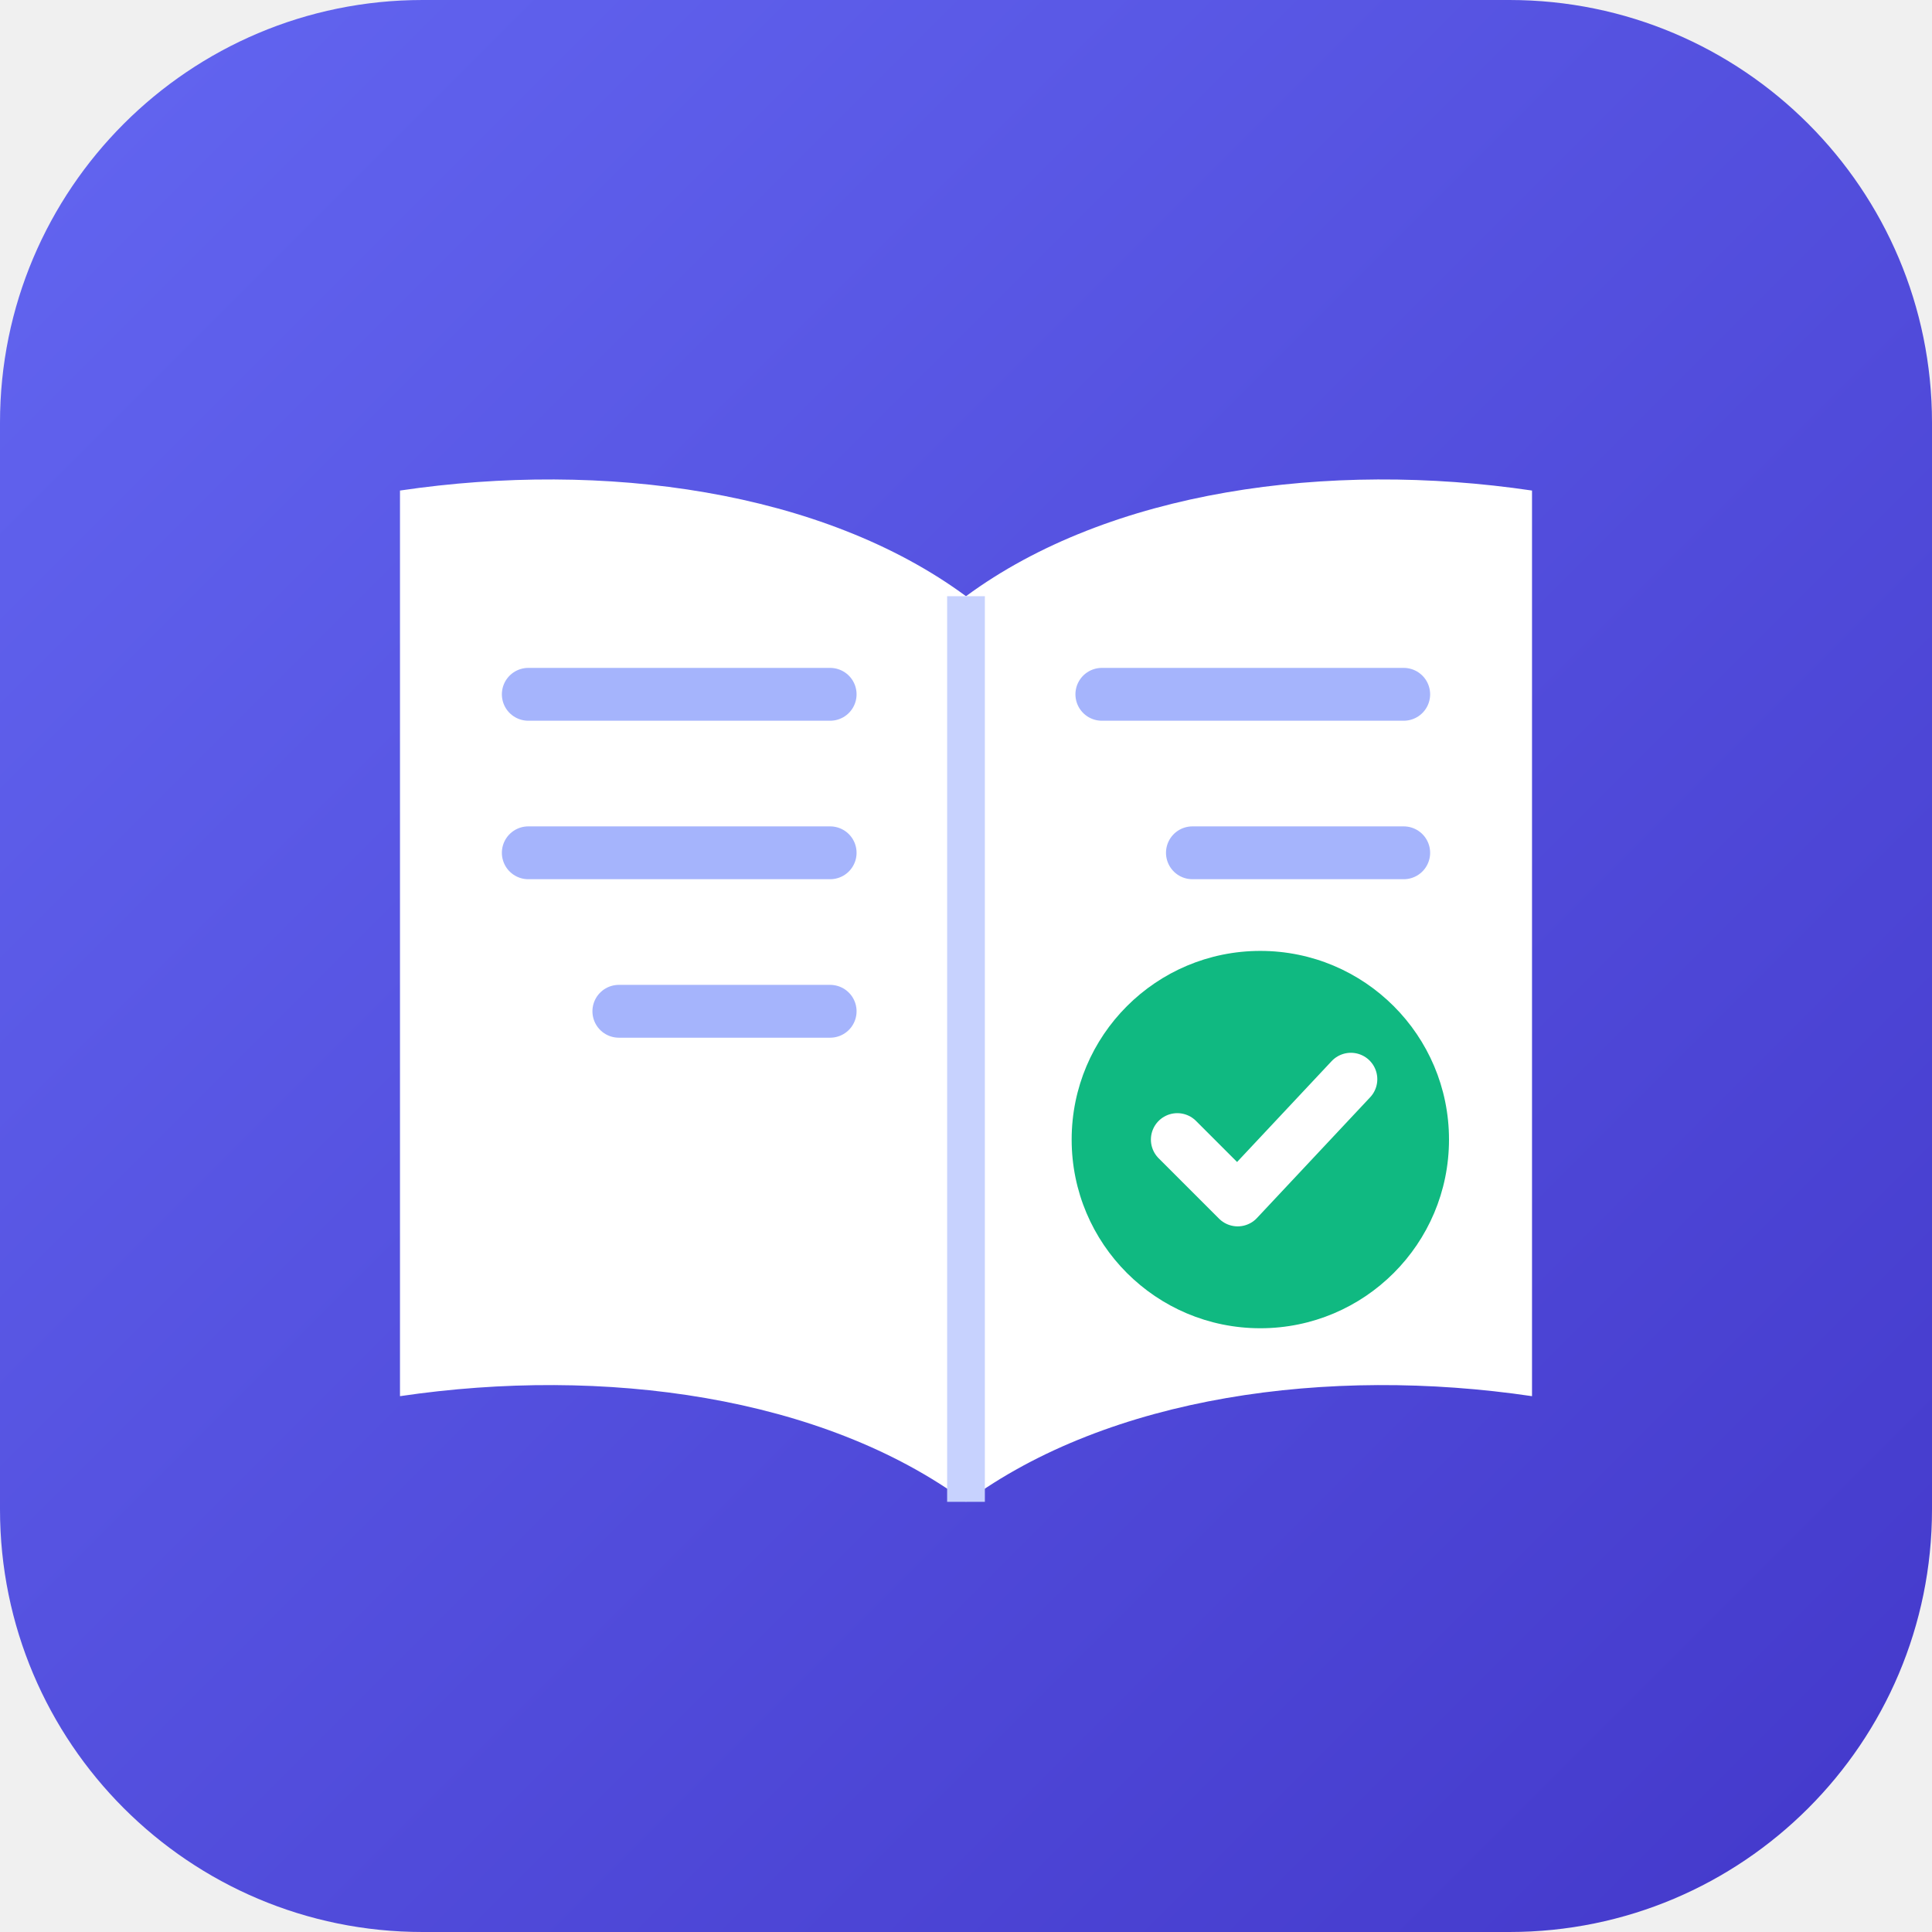
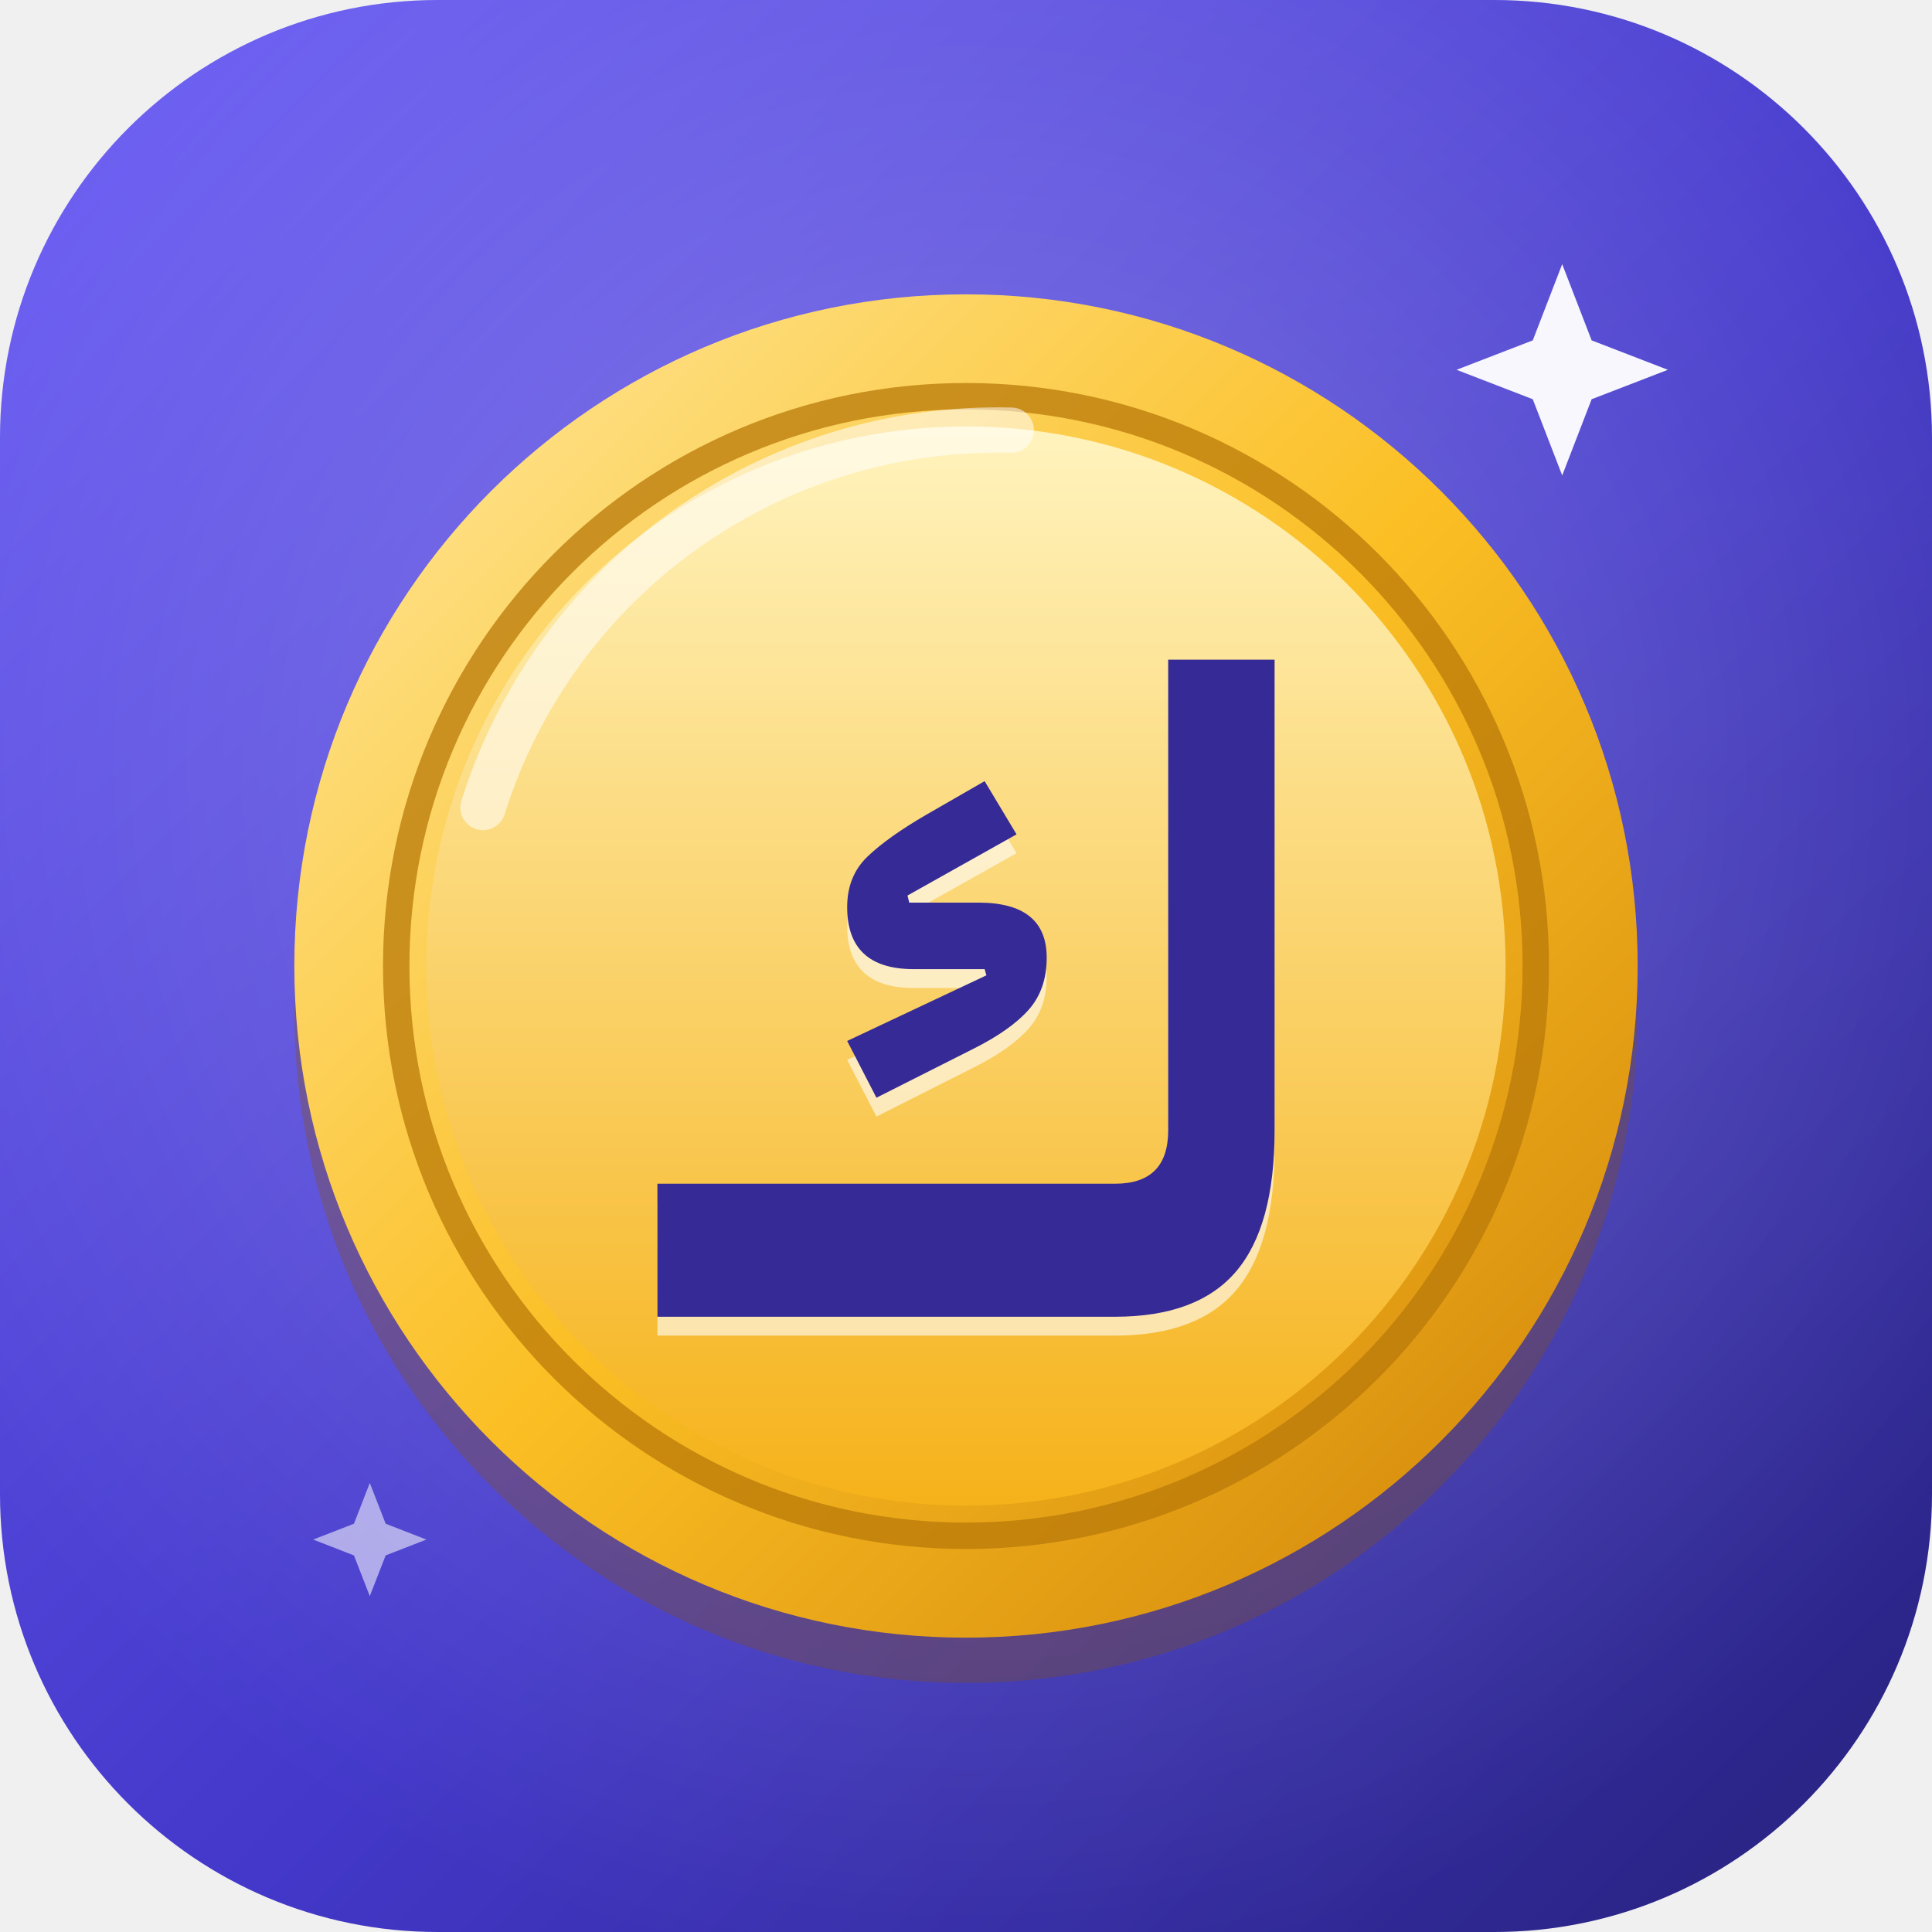
<svg xmlns="http://www.w3.org/2000/svg" viewBox="0 0 512 512">
  <defs>
    <linearGradient id="bg" x1="0" y1="0" x2="1" y2="1">
-       <stop offset="0" stop-color="#6366f1" />
-       <stop offset="1" stop-color="#4338ca" />
+       <stop offset="0" stop-color="#6d5ff6" />
+       <stop offset=".55" stop-color="#4338ca" />
+       <stop offset="1" stop-color="#26217a" />
+     </linearGradient>
+     <radialGradient id="glow" cx=".5" cy=".4" r=".62">
+       <stop offset="0" stop-color="#fff" stop-opacity=".26" />
+       <stop offset="1" stop-color="#fff" stop-opacity="0" />
+     </radialGradient>
+     <linearGradient id="rim" x1="0" y1="0" x2="1" y2="1">
+       <stop offset="0" stop-color="#ffe9a0" />
+       <stop offset=".5" stop-color="#fbbf24" />
+       <stop offset="1" stop-color="#cf8208" />
+     </linearGradient>
+     <linearGradient id="face" x1="0" y1="0" x2="0" y2="1">
+       <stop offset="0" stop-color="#fff3bd" />
+       <stop offset="1" stop-color="#f6b21a" />
    </linearGradient>
  </defs>
-   <rect width="512" height="512" rx="112" fill="url(#bg)" />
-   <g transform="translate(256 262)">
-     <path d="M0 -104 C-38 -132 -96 -140 -150 -132 V108 C-96 100 -38 108 0 136 C38 108 96 100 150 108 V-132 C96 -140 38 -132 0 -104 Z" fill="#fff" />
-     <path d="M0 -104 V136" stroke="#c7d2fe" stroke-width="10" />
-     <g stroke="#a5b4fc" stroke-width="14" stroke-linecap="round">
-       <path d="M-36 -78 H-116 M-36 -36 H-116 M-36 6 H-92" />
-       <path d="M116 -78 H36 M116 -36 H60" />
-     </g>
-     <circle cx="78" cy="40" r="50" fill="#10b981" />
-     <path d="M56 40 l16 16 l30 -32" fill="none" stroke="#fff" stroke-width="14" stroke-linecap="round" stroke-linejoin="round" />
-   </g>
+   <rect width="512" height="512" rx="116" fill="url(#bg)" />
+   <rect width="512" height="512" rx="116" fill="url(#glow)" />
+   <circle cx="256" cy="268" r="178" fill="#8a4f00" opacity=".30" />
+   <circle cx="256" cy="256" r="178" fill="url(#rim)" />
+   <circle cx="256" cy="256" r="151" fill="none" stroke="#b97908" stroke-width="7" opacity=".75" />
+   <circle cx="256" cy="256" r="143" fill="url(#face)" />
+   <path d="M128 214 A143 143 0 0 1 268 114" fill="none" stroke="#fff" stroke-width="12" stroke-linecap="round" opacity=".55" />
+   <path transform="translate(164.82 353.95) scale(0.235 -0.235)" d="M40 150H556Q616 150 616 210V741H736V210Q736 102 692.5 51.0Q649 0 556 0H40Z" fill="#fff" opacity="0.6" />
+   <path transform="translate(164.82 353.95) scale(0.235 -0.235)" d="M254 311 411 385 409 392H329Q254 392 254 462Q254 497 277.0 519.0Q300 541 343 566L409 604L445 544L322 475L324 467H402Q479 467 479 405Q479 369 458.5 346.0Q438 323 396 302L287 247Z" fill="#fff" opacity="0.6" />
+   <path transform="translate(164.82 348.95) scale(0.235 -0.235)" d="M40 150H556Q616 150 616 210V741H736V210Q736 102 692.5 51.0Q649 0 556 0H40Z" fill="#352a96" opacity="1" />
+   <path transform="translate(164.82 348.95) scale(0.235 -0.235)" d="M254 311 411 385 409 392H329Q254 392 254 462Q254 497 277.0 519.0Q300 541 343 566L409 604L445 544L322 475L324 467H402Q479 467 479 405Q479 369 458.5 346.0Q438 323 396 302L287 247Z" fill="#352a96" opacity="1" />
+   <path d="M414 70 421.8 90.2 442 98 421.8 105.8 414 126 406.2 105.8 386 98 406.2 90.2Z" fill="#fff" opacity="0.95" />
+   <path d="M98 393 102.2 403.8 113 408 102.2 412.2 98 423 93.8 412.2 83 408 93.8 403.8Z" fill="#fff" opacity="0.55" />
</svg>
